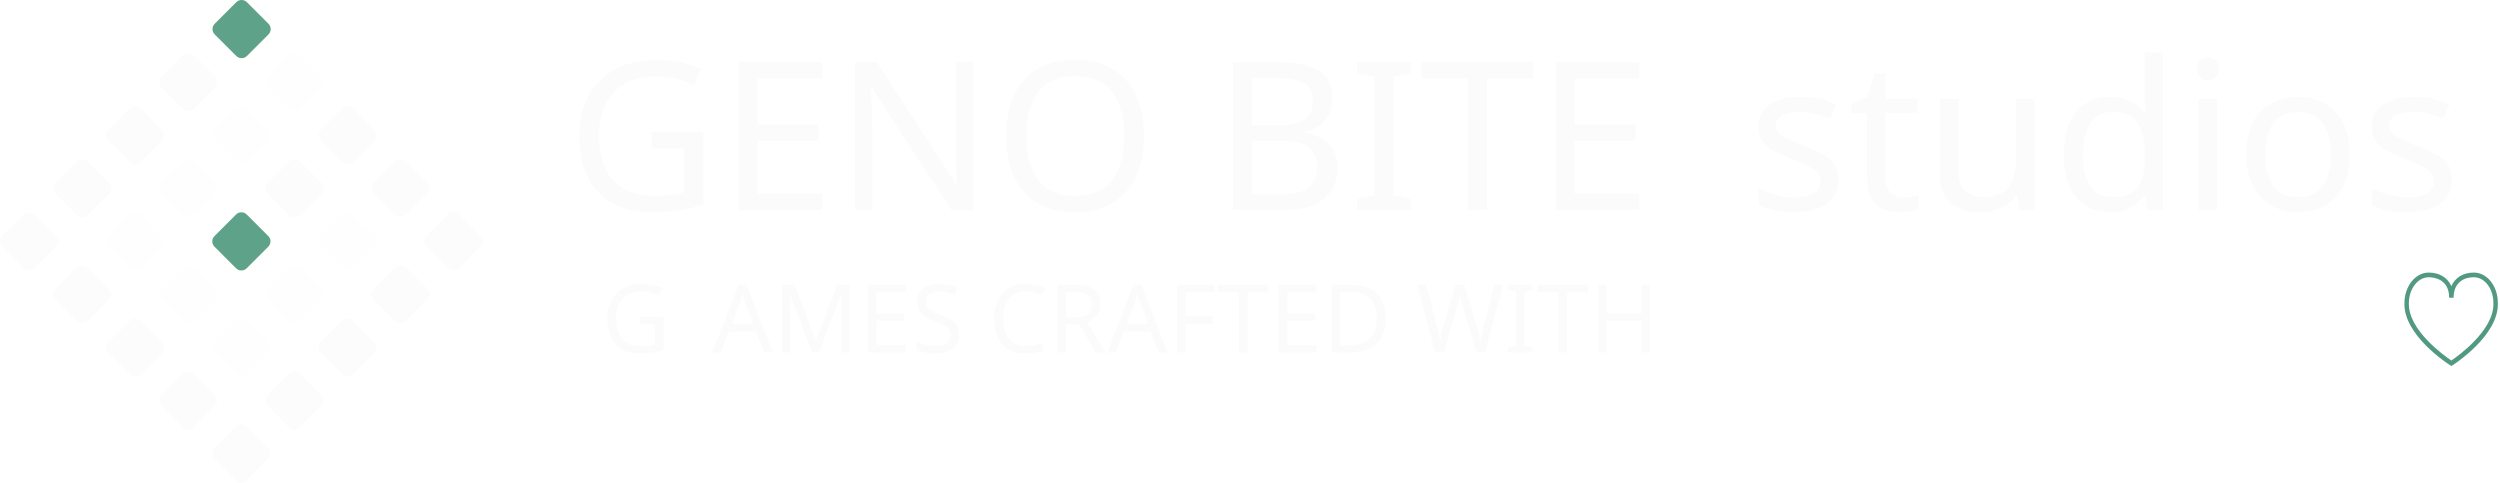
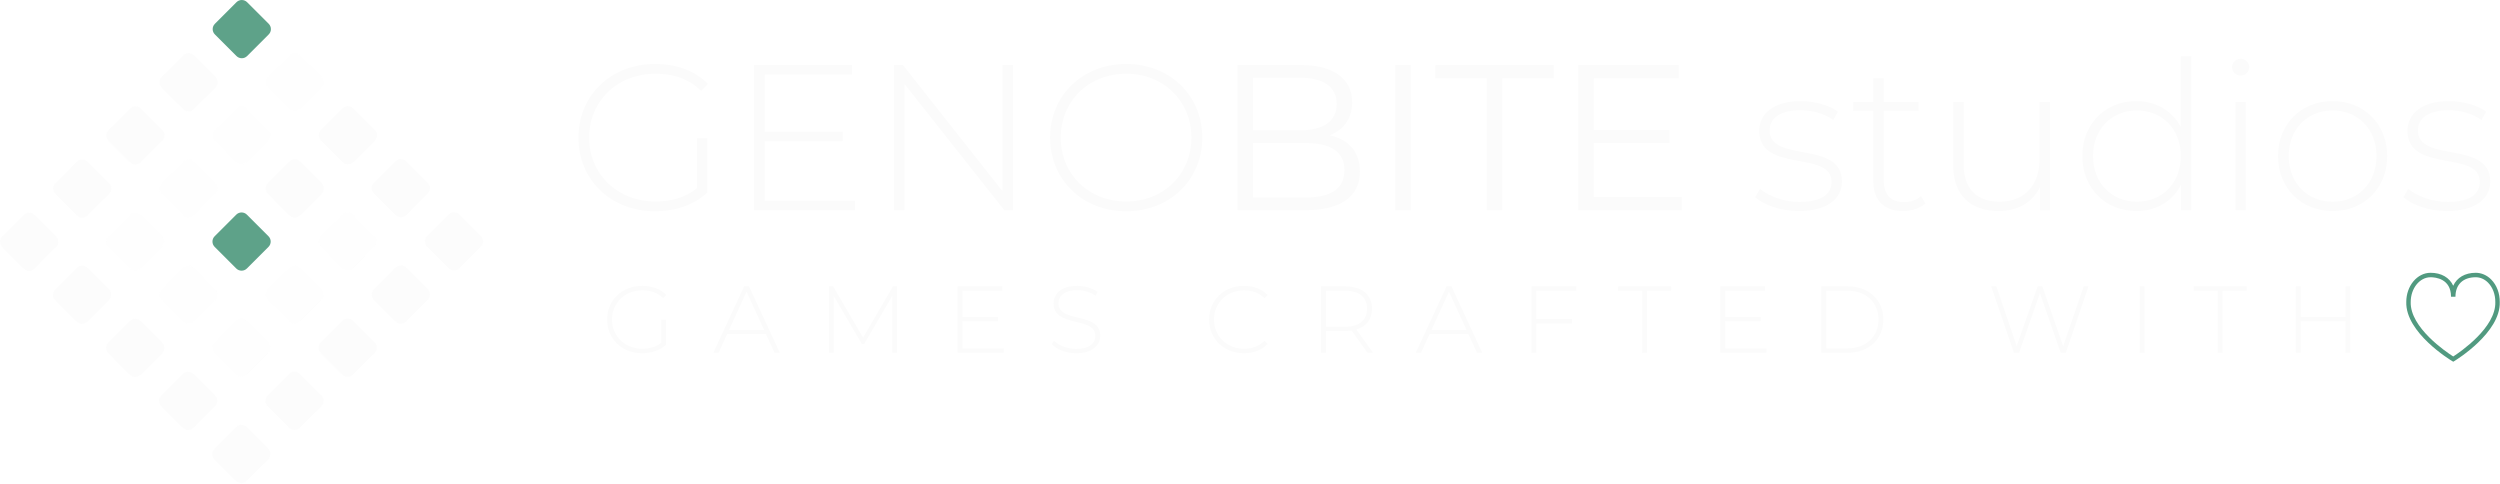
- <svg xmlns="http://www.w3.org/2000/svg" width="100%" height="100%" viewBox="0 0 844 163" version="1.1" xml:space="preserve" style="fill-rule:evenodd;clip-rule:evenodd;stroke-linejoin:round;stroke-miterlimit:1.414;">
-   <g id="lOGO">
-     <g id="Text">
-       <g id="Genobite-studios" transform="matrix(1.42865,0,0,1.41765,191.263,70.9141)">
-         <text x="0px" y="0px" style="font-family:'Montserrat-Light', 'Montserrat';font-weight:300;font-size:49.362px;fill:#fbfbfb;">GENO</text>
-         <text x="152.725px" y="0px" style="font-family:'Montserrat-Regular', 'Montserrat';font-size:49.362px;fill:#fbfbfb;">BITE</text>
-         <text x="279.14px" y="0px" style="font-family:'Montserrat-Light', 'Montserrat';font-weight:300;font-size:49.362px;fill:#fbfbfb;">studios</text>
-       </g>
-       <text id="games-crafted-with-love" x="203.043px" y="118.994px" style="font-family:'Montserrat-Light', 'Montserrat';font-weight:300;font-size:32px;fill:#fbfbfb;">G<tspan x="240.484px 275.731px 319.073px 353.159px 385.311px 406.111px 441.713px 477.444px 512.692px 545.714px 576.382px 610.469px 649.618px 670.418px 717.856px 739.881px 770.549px " y="118.994px 118.994px 118.994px 118.994px 118.994px 118.994px 118.994px 118.994px 118.994px 118.994px 118.994px 118.994px 118.994px 118.994px 118.994px 118.994px 118.994px ">AMES CRAFTED WITH</tspan>
-       </text>
-       <path d="M819.93,93.602c-3.69,0 -6.694,3.942 -6.694,8.787c-0.257,9.054 11.987,17.736 14.344,19.322c2.338,-1.591 14.45,-10.275 14.193,-19.298c0.025,-2.708 -0.863,-5.206 -2.44,-6.885c-1.184,-1.26 -2.621,-1.926 -4.156,-1.926c-4.286,0 -6.845,2.581 -6.845,6.905l-1.5,0c0,-6.407 -5.282,-6.905 -6.902,-6.905m7.654,29.966l-0.388,-0.245c-0.644,-0.408 -15.768,-10.099 -15.46,-20.957c0,-5.694 3.676,-10.345 8.194,-10.345c3.666,0 6.4,1.718 7.649,4.595c1.242,-2.877 3.957,-4.595 7.598,-4.595c1.917,0 3.771,0.85 5.222,2.395c1.856,1.976 2.904,4.885 2.874,7.982c0.308,10.823 -14.665,20.515 -15.302,20.923l-0.387,0.247Z" style="fill:#519a80;fill-rule:nonzero;" />
-     </g>
-   </g>
-   <g id="Genobite-logo">
-     <path d="M90.496,151.365c0.992,0.992 0.992,2.596 0,3.588l-7.285,7.289c-0.993,0.988 -2.596,0.988 -3.587,-0.003l-7.288,-7.286c-0.991,-0.992 -0.991,-2.596 0,-3.588l7.288,-7.286c0.991,-0.988 2.594,-0.988 3.587,0l7.285,7.286Z" style="fill:#fbfbfb;fill-opacity:0.925;fill-rule:nonzero;" />
-     <path d="M108.434,133.429c0.987,0.99 0.987,2.598 0,3.587l-7.288,7.289c-0.989,0.991 -2.597,0.991 -3.589,0l-7.283,-7.289c-0.992,-0.989 -0.992,-2.597 0,-3.587l7.283,-7.286c0.992,-0.99 2.6,-0.99 3.589,0l7.288,7.286Z" style="fill:#fbfbfb;fill-opacity:0.925;fill-rule:nonzero;" />
-     <path d="M126.367,115.495c0.991,0.99 0.991,2.595 0,3.586l-7.283,7.286c-0.992,0.992 -2.598,0.992 -3.59,0l-7.283,-7.286c-0.992,-0.991 -0.992,-2.596 0,-3.586l7.283,-7.287c0.992,-0.991 2.598,-0.991 3.59,0l7.283,7.287Z" style="fill:#fbfbfb;fill-opacity:0.925;fill-rule:nonzero;" />
-     <path d="M144.304,97.558c0.992,0.991 0.992,2.597 0,3.589l-7.287,7.286c-0.99,0.989 -2.594,0.989 -3.585,0l-7.29,-7.286c-0.989,-0.992 -0.989,-2.598 0,-3.589l7.29,-7.287c0.989,-0.988 2.595,-0.988 3.585,0l7.287,7.287Z" style="fill:#fbfbfb;fill-opacity:0.925;fill-rule:nonzero;" />
-     <path d="M162.241,79.623c0.992,0.991 0.992,2.596 0,3.587l-7.289,7.286c-0.989,0.991 -2.596,0.991 -3.585,0l-7.288,-7.286c-0.987,-0.991 -0.987,-2.596 0,-3.587l7.288,-7.289c0.989,-0.989 2.596,-0.989 3.585,0l7.289,7.289Z" style="fill:#fbfbfb;fill-opacity:0.925;fill-rule:nonzero;" />
-     <path d="M18.902,79.774c0.991,0.988 0.991,2.594 0,3.586l-7.284,7.284c-0.991,0.991 -2.599,0.991 -3.589,0l-7.285,-7.284c-0.992,-0.992 -0.992,-2.598 0,-3.586l7.285,-7.288c0.99,-0.99 2.598,-0.99 3.589,0l7.284,7.288Z" style="fill:#fbfbfb;fill-opacity:0.925;fill-rule:nonzero;" />
-     <path d="M36.839,61.836c0.99,0.989 0.99,2.596 0,3.587l-7.285,7.287c-0.994,0.991 -2.598,0.991 -3.59,0l-7.283,-7.287c-0.993,-0.991 -0.993,-2.598 -0.002,-3.587l7.285,-7.286c0.992,-0.991 2.596,-0.991 3.59,0l7.285,7.286Z" style="fill:#fbfbfb;fill-opacity:0.925;fill-rule:nonzero;" />
-     <path d="M54.774,43.899c0.992,0.992 0.992,2.599 0,3.589l-7.285,7.287c-0.994,0.987 -2.598,0.987 -3.587,0l-7.288,-7.288c-0.993,-0.989 -0.993,-2.596 0,-3.588l7.288,-7.283c0.989,-0.992 2.593,-0.992 3.587,0l7.285,7.283Z" style="fill:#fbfbfb;fill-opacity:0.925;fill-rule:nonzero;" />
-     <path d="M72.713,25.965c0.988,0.988 0.988,2.596 0,3.586l-7.289,7.287c-0.991,0.989 -2.6,0.989 -3.585,0l-7.289,-7.287c-0.992,-0.99 -0.992,-2.598 0,-3.586l7.289,-7.286c0.985,-0.992 2.594,-0.992 3.585,0l7.289,7.286Z" style="fill:#fbfbfb;fill-opacity:0.925;fill-rule:nonzero;" />
-     <path d="M90.647,8.027c0.987,0.992 0.987,2.599 -0.002,3.588l-7.285,7.286c-0.99,0.991 -2.598,0.991 -3.59,0l-7.283,-7.286c-0.992,-0.989 -0.992,-2.596 0,-3.588l7.283,-7.286c0.992,-0.988 2.6,-0.988 3.59,0l7.287,7.286Z" style="fill:#519a80;fill-opacity:0.925;fill-rule:nonzero;" />
-     <path d="M72.561,133.429c0.992,0.99 0.992,2.598 0,3.587l-7.289,7.289c-0.988,0.991 -2.592,0.991 -3.584,0l-7.289,-7.289c-0.991,-0.989 -0.991,-2.597 0,-3.587l7.289,-7.286c0.992,-0.99 2.596,-0.99 3.584,0l7.289,7.286Z" style="fill:#fbfbfb;fill-opacity:0.925;fill-rule:nonzero;" />
-     <g>
-       <g opacity="0.7">
-         <g>
-           <g opacity="0.4">
-             <path d="M54.7,79.695c0.991,0.992 0.988,2.598 0,3.587l-7.289,7.289c-0.988,0.989 -2.594,0.989 -3.584,0l-7.289,-7.289c-0.989,-0.989 -0.989,-2.595 0,-3.587l7.289,-7.286c0.99,-0.988 2.596,-0.988 3.584,0l7.289,7.286Z" style="fill:#fbfbfb;fill-opacity:0.925;fill-rule:nonzero;" />
-           </g>
-         </g>
-         <g>
-           <g opacity="0.4">
-             <clipPath id="_clip1">
-               <rect x="53.732" y="53.73" width="19.645" height="19.649" />
-             </clipPath>
-             <g clip-path="url(#_clip1)">
-               <path d="M72.637,61.761c0.986,0.991 0.986,2.596 0,3.587l-7.289,7.287c-0.991,0.99 -2.596,0.99 -3.587,0l-7.285,-7.287c-0.992,-0.991 -0.992,-2.596 0,-3.587l7.285,-7.286c0.991,-0.992 2.596,-0.992 3.587,0l7.289,7.286Z" style="fill:#fbfbfb;fill-opacity:0.925;fill-rule:nonzero;" />
+ <svg xmlns="http://www.w3.org/2000/svg" width="100%" height="100%" viewBox="0 0 3514 680" version="1.1" xml:space="preserve" style="fill-rule:evenodd;clip-rule:evenodd;stroke-linejoin:round;stroke-miterlimit:1.414;">
+   <g transform="matrix(4.16667,0,0,4.16667,-1797.6,-1844.16)">
+     <g transform="matrix(1,0,0,1,-184,-499)">
+       <g transform="matrix(1.26187,0,0,1.26187,261.566,578.911)">
+         <g id="lOGO">
+           <g id="Text">
+             <g id="Genobite-studios" transform="matrix(1.13218,0,0,1.12346,431.997,343.62)">
+               <path d="M30.703,-5.232C27.889,-2.962 24.533,-2.073 20.88,-2.073C11.896,-2.073 5.232,-8.638 5.232,-17.277C5.232,-25.964 11.896,-32.48 20.88,-32.48C25.076,-32.48 28.679,-31.345 31.69,-28.383L33.27,-30.061C30.209,-33.22 25.816,-34.8 20.831,-34.8C10.366,-34.8 2.715,-27.346 2.715,-17.277C2.715,-7.207 10.366,0.247 20.781,0.247C25.52,0.247 30.012,-1.234 33.122,-4.196L33.122,-17.129L30.703,-17.129L30.703,-5.232Z" style="fill:rgb(251,251,251);fill-rule:nonzero;" />
+               <path d="M46.696,-2.271L46.696,-16.437L65.108,-16.437L65.108,-18.659L46.696,-18.659L46.696,-32.283L67.28,-32.283L67.28,-34.553L44.179,-34.553L44.179,0L68.02,0L68.02,-2.271L46.696,-2.271Z" style="fill:rgb(251,251,251);fill-rule:nonzero;" />
+               <path d="M102.82,-34.553L102.82,-4.541L79.324,-34.553L77.202,-34.553L77.202,0L79.719,0L79.719,-30.012L103.265,0L105.338,0L105.338,-34.553L102.82,-34.553Z" style="fill:rgb(251,251,251);fill-rule:nonzero;" />
+               <path d="M132.043,0.247C142.31,0.247 150.01,-7.207 150.01,-17.277C150.01,-27.346 142.31,-34.8 132.043,-34.8C121.726,-34.8 114.075,-27.297 114.075,-17.277C114.075,-7.256 121.726,0.247 132.043,0.247ZM132.043,-2.073C123.207,-2.073 116.592,-8.54 116.592,-17.277C116.592,-26.014 123.207,-32.48 132.043,-32.48C140.829,-32.48 147.443,-26.014 147.443,-17.277C147.443,-8.54 140.829,-2.073 132.043,-2.073Z" style="fill:rgb(251,251,251);fill-rule:nonzero;" />
+               <path d="M180.121,-17.82C183.28,-19.103 185.403,-21.719 185.403,-25.668C185.403,-31.295 180.96,-34.553 173.26,-34.553L158.352,-34.553L158.352,0L174.247,0C182.885,0 187.229,-3.357 187.229,-9.231C187.229,-13.92 184.563,-16.832 180.121,-17.82ZM173.013,-31.542C178.541,-31.542 181.75,-29.42 181.75,-25.273C181.75,-21.127 178.541,-19.004 173.013,-19.004L162.005,-19.004L162.005,-31.542L173.013,-31.542ZM174.197,-3.011L162.005,-3.011L162.005,-15.993L174.197,-15.993C180.269,-15.993 183.576,-14.019 183.576,-9.527C183.576,-4.986 180.269,-3.011 174.197,-3.011Z" style="fill:rgb(251,251,251);fill-rule:nonzero;" />
+               <rect x="195.571" y="-34.553" width="3.653" height="34.553" style="fill:rgb(251,251,251);fill-rule:nonzero;" />
+               <path d="M217.191,0L220.844,0L220.844,-31.394L232.987,-31.394L232.987,-34.553L205.049,-34.553L205.049,-31.394L217.191,-31.394L217.191,0Z" style="fill:rgb(251,251,251);fill-rule:nonzero;" />
+               <path d="M242.465,-3.159L242.465,-15.993L260.334,-15.993L260.334,-19.103L242.465,-19.103L242.465,-31.394L262.506,-31.394L262.506,-34.553L238.812,-34.553L238.812,0L263.246,0L263.246,-3.159L242.465,-3.159Z" style="fill:rgb(251,251,251);fill-rule:nonzero;" />
+               <path d="M290.888,0.197C297.454,0.197 301.057,-2.666 301.057,-6.861C301.057,-16.684 283.978,-11.205 283.978,-18.955C283.978,-21.719 286.199,-23.792 291.234,-23.792C293.998,-23.792 296.812,-23.052 298.984,-21.472L300.119,-23.447C298.095,-24.977 294.541,-25.964 291.283,-25.964C284.768,-25.964 281.51,-22.805 281.51,-18.906C281.51,-8.786 298.589,-14.315 298.589,-6.812C298.589,-3.9 296.417,-1.974 290.987,-1.974C287.186,-1.974 283.682,-3.406 281.707,-5.084L280.572,-3.11C282.596,-1.234 286.643,0.197 290.888,0.197Z" style="fill:rgb(251,251,251);fill-rule:nonzero;" />
+               <path d="M319.716,-3.357C318.679,-2.419 317.248,-1.925 315.717,-1.925C312.558,-1.925 310.929,-3.751 310.929,-7.059L310.929,-23.644L319.123,-23.644L319.123,-25.767L310.929,-25.767L310.929,-31.394L308.461,-31.394L308.461,-25.767L303.723,-25.767L303.723,-23.644L308.461,-23.644L308.461,-6.812C308.461,-2.468 310.929,0.197 315.471,0.197C317.396,0.197 319.469,-0.395 320.752,-1.629L319.716,-3.357Z" style="fill:rgb(251,251,251);fill-rule:nonzero;" />
+               <path d="M347.704,-25.767L347.704,-12.044C347.704,-5.923 344.1,-2.024 338.276,-2.024C332.895,-2.024 329.786,-5.084 329.786,-10.909L329.786,-25.767L327.317,-25.767L327.317,-10.711C327.317,-3.505 331.513,0.197 338.078,0.197C342.62,0.197 346.124,-1.925 347.803,-5.529L347.803,0L350.172,0L350.172,-25.767L347.704,-25.767Z" style="fill:rgb(251,251,251);fill-rule:nonzero;" />
+               <path d="M381.072,-36.626L381.072,-19.794C378.999,-23.694 375.149,-25.964 370.558,-25.964C363.302,-25.964 357.823,-20.633 357.823,-12.883C357.823,-5.183 363.302,0.197 370.558,0.197C375.198,0.197 379.098,-2.073 381.122,-6.071L381.122,0L383.54,0L383.54,-36.626L381.072,-36.626ZM370.706,-2.024C364.783,-2.024 360.34,-6.417 360.34,-12.883C360.34,-19.35 364.783,-23.743 370.706,-23.743C376.63,-23.743 381.072,-19.35 381.072,-12.883C381.072,-6.417 376.63,-2.024 370.706,-2.024Z" style="fill:rgb(251,251,251);fill-rule:nonzero;" />
+               <path d="M395.19,-32.036C396.325,-32.036 397.214,-32.924 397.214,-34.06C397.214,-35.146 396.325,-36.034 395.19,-36.034C394.054,-36.034 393.166,-35.096 393.166,-34.01C393.166,-32.924 394.054,-32.036 395.19,-32.036ZM393.956,0L396.424,0L396.424,-25.767L393.956,-25.767L393.956,0Z" style="fill:rgb(251,251,251);fill-rule:nonzero;" />
+               <path d="M416.909,0.197C424.313,0.197 429.792,-5.232 429.792,-12.883C429.792,-20.534 424.313,-25.964 416.909,-25.964C409.505,-25.964 404.026,-20.534 404.026,-12.883C404.026,-5.232 409.505,0.197 416.909,0.197ZM416.909,-2.024C410.986,-2.024 406.543,-6.417 406.543,-12.883C406.543,-19.35 410.986,-23.743 416.909,-23.743C422.832,-23.743 427.275,-19.35 427.275,-12.883C427.275,-6.417 422.832,-2.024 416.909,-2.024Z" style="fill:rgb(251,251,251);fill-rule:nonzero;" />
+               <path d="M443.959,0.197C450.524,0.197 454.128,-2.666 454.128,-6.861C454.128,-16.684 437.048,-11.205 437.048,-18.955C437.048,-21.719 439.27,-23.792 444.305,-23.792C447.069,-23.792 449.883,-23.052 452.054,-21.472L453.19,-23.447C451.166,-24.977 447.612,-25.964 444.354,-25.964C437.838,-25.964 434.58,-22.805 434.58,-18.906C434.58,-8.786 451.66,-14.315 451.66,-6.812C451.66,-3.9 449.488,-1.974 444.058,-1.974C440.257,-1.974 436.752,-3.406 434.778,-5.084L433.643,-3.11C435.666,-1.234 439.714,0.197 443.959,0.197Z" style="fill:rgb(251,251,251);fill-rule:nonzero;" />
            </g>
-           </g>
-         </g>
-         <g>
-           <g opacity="0.4">
-             <clipPath id="_clip2">
-               <rect x="71.669" y="35.797" width="19.644" height="19.645" />
-             </clipPath>
-             <g clip-path="url(#_clip2)">
-               <path d="M90.573,43.824c0.987,0.992 0.987,2.599 0,3.588l-7.288,7.286c-0.991,0.991 -2.597,0.991 -3.589,0l-7.283,-7.286c-0.992,-0.989 -0.992,-2.596 0,-3.588l7.283,-7.287c0.992,-0.988 2.598,-0.988 3.589,0l7.288,7.287Z" style="fill:#fbfbfb;fill-opacity:0.925;fill-rule:nonzero;" />
+             <g id="games-crafted-with-love" transform="matrix(0.527294,0,0,0.523234,441.332,381.722)">
+               <path d="M30.146,-5.137C27.383,-2.908 24.088,-2.036 20.501,-2.036C11.68,-2.036 5.137,-8.482 5.137,-16.963C5.137,-25.493 11.68,-31.891 20.501,-31.891C24.621,-31.891 28.159,-30.776 31.115,-27.868L32.666,-29.516C29.661,-32.618 25.348,-34.169 20.453,-34.169C10.178,-34.169 2.666,-26.85 2.666,-16.963C2.666,-7.076 10.178,0.242 20.404,0.242C25.057,0.242 29.468,-1.212 32.521,-4.12L32.521,-16.818L30.146,-16.818L30.146,-5.137Z" style="fill:rgb(251,251,251);fill-rule:nonzero;" />
+               <path d="M87.53,0L90.196,0L74.59,-33.926L72.118,-33.926L56.512,0L59.177,0L63.491,-9.548L83.168,-9.548L87.53,0ZM64.46,-11.632L73.33,-31.212L82.247,-11.632L64.46,-11.632Z" style="fill:rgb(251,251,251);fill-rule:nonzero;" />
+               <path d="M149.664,0L149.616,-33.926L147.58,-33.926L132.41,-7.706L117.24,-33.926L115.156,-33.926L115.156,0L117.579,0L117.579,-28.934L131.78,-4.507L132.992,-4.507L147.192,-29.031L147.241,0L149.664,0Z" style="fill:rgb(251,251,251);fill-rule:nonzero;" />
+               <path d="M182.767,-2.229L182.767,-16.139L200.845,-16.139L200.845,-18.32L182.767,-18.32L182.767,-31.697L202.977,-31.697L202.977,-33.926L180.295,-33.926L180.295,0L203.704,0L203.704,-2.229L182.767,-2.229Z" style="fill:rgb(251,251,251);fill-rule:nonzero;" />
+               <path d="M240.442,0.242C248.826,0.242 252.655,-3.926 252.655,-8.724C252.655,-21.034 231.475,-15.025 231.475,-25.203C231.475,-28.934 234.432,-31.988 241.023,-31.988C244.077,-31.988 247.518,-31.067 250.329,-29.128L251.25,-31.115C248.632,-33.006 244.755,-34.169 241.023,-34.169C232.687,-34.169 229.003,-29.952 229.003,-25.154C229.003,-12.65 250.183,-18.756 250.183,-8.579C250.183,-4.895 247.178,-1.939 240.393,-1.939C235.837,-1.939 231.524,-3.78 229.197,-6.204L228.083,-4.362C230.554,-1.648 235.401,0.242 240.442,0.242Z" style="fill:rgb(251,251,251);fill-rule:nonzero;" />
+               <path d="M325.452,0.242C330.25,0.242 334.563,-1.357 337.52,-4.507L335.969,-6.107C333.061,-3.247 329.523,-2.036 325.548,-2.036C316.873,-2.036 310.33,-8.433 310.33,-16.963C310.33,-25.493 316.873,-31.891 325.548,-31.891C329.523,-31.891 333.061,-30.728 335.969,-27.868L337.52,-29.468C334.563,-32.618 330.25,-34.169 325.452,-34.169C315.371,-34.169 307.858,-26.85 307.858,-16.963C307.858,-7.076 315.371,0.242 325.452,0.242Z" style="fill:rgb(251,251,251);fill-rule:nonzero;" />
+               <path d="M390.978,0L382.496,-11.874C387.537,-13.377 390.445,-17.109 390.445,-22.488C390.445,-29.661 385.307,-33.926 376.777,-33.926L364.612,-33.926L364.612,0L367.084,0L367.084,-11.099L376.777,-11.099C377.941,-11.099 379.007,-11.196 380.073,-11.341L388.167,0L390.978,0ZM367.084,-13.28L367.084,-31.697L376.777,-31.697C384.047,-31.697 387.925,-28.353 387.925,-22.488C387.925,-16.672 384.047,-13.28 376.777,-13.28L367.084,-13.28Z" style="fill:rgb(251,251,251);fill-rule:nonzero;" />
+               <path d="M443.661,0L446.327,0L430.72,-33.926L428.249,-33.926L412.642,0L415.308,0L419.622,-9.548L439.299,-9.548L443.661,0ZM420.591,-11.632L429.46,-31.212L438.378,-11.632L420.591,-11.632Z" style="fill:rgb(251,251,251);fill-rule:nonzero;" />
+               <path d="M493.969,-31.697L493.969,-33.926L471.287,-33.926L471.287,0L473.759,0L473.759,-14.976L491.836,-14.976L491.836,-17.206L473.759,-17.206L473.759,-31.697L493.969,-31.697Z" style="fill:rgb(251,251,251);fill-rule:nonzero;" />
+               <path d="M527.411,0L529.883,0L529.883,-31.697L542.096,-31.697L542.096,-33.926L515.197,-33.926L515.197,-31.697L527.411,-31.697L527.411,0Z" style="fill:rgb(251,251,251);fill-rule:nonzero;" />
+               <path d="M569.48,-2.229L569.48,-16.139L587.558,-16.139L587.558,-18.32L569.48,-18.32L569.48,-31.697L589.69,-31.697L589.69,-33.926L567.008,-33.926L567.008,0L590.417,0L590.417,-2.229L569.48,-2.229Z" style="fill:rgb(251,251,251);fill-rule:nonzero;" />
+               <path d="M618.237,0L631.662,0C642.421,0 649.691,-7.076 649.691,-16.963C649.691,-26.85 642.421,-33.926 631.662,-33.926L618.237,-33.926L618.237,0ZM620.709,-2.229L620.709,-31.697L631.468,-31.697C641.064,-31.697 647.22,-25.59 647.22,-16.963C647.22,-8.336 641.064,-2.229 631.468,-2.229L620.709,-2.229Z" style="fill:rgb(251,251,251);fill-rule:nonzero;" />
+               <path d="M751.277,-33.926L740.857,-3.344L730.291,-33.926L727.916,-33.926L717.302,-3.393L706.979,-33.926L704.361,-33.926L715.896,0L718.514,0L729.079,-30.437L739.596,0L742.214,0L753.7,-33.926L751.277,-33.926Z" style="fill:rgb(251,251,251);fill-rule:nonzero;" />
+               <rect x="779.63" y="-33.926" width="2.472" height="33.926" style="fill:rgb(251,251,251);fill-rule:nonzero;" />
+               <path d="M819.227,0L821.698,0L821.698,-31.697L833.912,-31.697L833.912,-33.926L807.013,-33.926L807.013,-31.697L819.227,-31.697L819.227,0Z" style="fill:rgb(251,251,251);fill-rule:nonzero;" />
+               <path d="M883.978,-33.926L883.978,-18.32L861.295,-18.32L861.295,-33.926L858.824,-33.926L858.824,0L861.295,0L861.295,-16.139L883.978,-16.139L883.978,0L886.449,0L886.449,-33.926L883.978,-33.926Z" style="fill:rgb(251,251,251);fill-rule:nonzero;" />
            </g>
-           </g>
-         </g>
-         <g>
-           <g opacity="0.4">
-             <clipPath id="_clip3">
-               <rect x="89.606" y="17.858" width="19.644" height="19.649" />
-             </clipPath>
-             <g clip-path="url(#_clip3)">
-               <path d="M108.506,25.89c0.992,0.991 0.992,2.596 0,3.587l-7.287,7.286c-0.988,0.989 -2.596,0.989 -3.586,0l-7.285,-7.286c-0.99,-0.991 -0.99,-2.596 0,-3.587l7.285,-7.289c0.99,-0.989 2.598,-0.989 3.586,0l7.287,7.289Z" style="fill:#fbfbfb;fill-opacity:0.925;fill-rule:nonzero;" />
-             </g>
-           </g>
-         </g>
-         <g>
-           <g opacity="0.4">
-             <clipPath id="_clip4">
-               <rect x="71.593" y="107.465" width="19.647" height="19.644" />
-             </clipPath>
-             <g clip-path="url(#_clip4)">
-               <path d="M90.496,115.495c0.992,0.988 0.992,2.595 0,3.586l-7.285,7.286c-0.993,0.989 -2.596,0.989 -3.587,0l-7.288,-7.286c-0.991,-0.991 -0.991,-2.598 0,-3.586l7.288,-7.287c0.991,-0.991 2.594,-0.991 3.587,0l7.285,7.287Z" style="fill:#fbfbfb;fill-opacity:0.925;fill-rule:nonzero;" />
-             </g>
-           </g>
-         </g>
-         <g>
-           <g opacity="0.4">
-             <clipPath id="_clip5">
-               <rect x="89.53" y="89.531" width="19.644" height="19.644" />
-             </clipPath>
-             <g clip-path="url(#_clip5)">
-               <path d="M108.434,97.558c0.987,0.991 0.987,2.597 0,3.589l-7.288,7.286c-0.989,0.989 -2.597,0.989 -3.589,0l-7.283,-7.286c-0.992,-0.992 -0.992,-2.598 0,-3.589l7.283,-7.287c0.992,-0.988 2.6,-0.988 3.589,0l7.288,7.287Z" style="fill:#fbfbfb;fill-opacity:0.925;fill-rule:nonzero;" />
-             </g>
-           </g>
-         </g>
-         <g>
-           <g opacity="0.4">
-             <clipPath id="_clip6">
-               <rect x="107.467" y="71.594" width="19.643" height="19.645" />
-             </clipPath>
-             <g clip-path="url(#_clip6)">
-               <path d="M126.367,79.623c0.991,0.991 0.991,2.596 0,3.587l-7.283,7.286c-0.992,0.991 -2.598,0.991 -3.59,0l-7.283,-7.286c-0.992,-0.991 -0.992,-2.596 0,-3.587l7.283,-7.289c0.992,-0.989 2.598,-0.989 3.59,0l7.283,7.289Z" style="fill:#fbfbfb;fill-opacity:0.925;fill-rule:nonzero;" />
-             </g>
-           </g>
-         </g>
-         <g>
-           <g opacity="0.4">
-             <clipPath id="_clip7">
-               <rect x="53.732" y="89.603" width="19.645" height="19.646" />
-             </clipPath>
-             <g clip-path="url(#_clip7)">
-               <path d="M72.637,97.635c0.986,0.986 0.986,2.593 0,3.584l-7.289,7.286c-0.991,0.992 -2.596,0.992 -3.587,0l-7.285,-7.283c-0.992,-0.994 -0.992,-2.601 0,-3.587l7.285,-7.289c0.991,-0.991 2.596,-0.991 3.587,0l7.289,7.289Z" style="fill:#fbfbfb;fill-opacity:0.925;fill-rule:nonzero;" />
+             <g transform="matrix(0.294495,0,0,0.29519,374.701,29.603)">
+               <path d="M1886.28,1124.48C1876.35,1124.48 1868.26,1134.54 1868.26,1146.91C1867.57,1170.03 1900.52,1192.19 1906.86,1196.24C1913.15,1192.18 1945.75,1170.01 1945.06,1146.98C1945.12,1140.06 1942.73,1133.68 1938.49,1129.4C1935.3,1126.18 1931.44,1124.48 1927.3,1124.48C1915.77,1124.48 1908.88,1131.07 1908.88,1142.11L1904.85,1142.11C1904.85,1125.75 1890.63,1124.48 1886.28,1124.48M1906.87,1200.98L1905.83,1200.36C1904.1,1199.32 1863.4,1174.58 1864.23,1146.86C1864.23,1132.32 1874.12,1120.44 1886.28,1120.44C1896.14,1120.44 1903.5,1124.83 1906.86,1132.18C1910.2,1124.83 1917.51,1120.44 1927.3,1120.44C1932.46,1120.44 1937.45,1122.62 1941.36,1126.56C1946.35,1131.6 1949.17,1139.03 1949.09,1146.94C1949.92,1174.57 1909.63,1199.31 1907.91,1200.35L1906.87,1200.98Z" style="fill:rgb(81,154,128);fill-rule:nonzero;" />
            </g>
          </g>
        </g>
      </g>
    </g>
-     <path d="M36.763,97.635c0.991,0.986 0.991,2.593 0,3.584l-7.286,7.286c-0.989,0.992 -2.595,0.992 -3.587,0l-7.289,-7.286c-0.986,-0.991 -0.986,-2.598 0.002,-3.584l7.287,-7.289c0.992,-0.991 2.598,-0.991 3.589,0l7.284,7.289Z" style="fill:#fbfbfb;fill-opacity:0.925;fill-rule:nonzero;" />
-     <path d="M54.7,115.57c0.988,0.989 0.988,2.595 0,3.586l-7.287,7.286c-0.99,0.989 -2.598,0.989 -3.586,0l-7.287,-7.286c-0.991,-0.991 -0.991,-2.597 0,-3.586l7.287,-7.287c0.988,-0.991 2.596,-0.991 3.586,0l7.287,7.287Z" style="fill:#fbfbfb;fill-opacity:0.925;fill-rule:nonzero;" />
-     <path d="M90.573,79.695c0.987,0.992 0.987,2.598 0,3.587l-7.288,7.289c-0.991,0.989 -2.597,0.989 -3.589,0l-7.283,-7.289c-0.992,-0.989 -0.992,-2.595 0,-3.587l7.283,-7.284c0.992,-0.99 2.598,-0.99 3.589,0l7.288,7.284Z" style="fill:#519a80;fill-opacity:0.925;fill-rule:nonzero;" />
-     <path d="M108.506,61.761c0.992,0.991 0.992,2.596 0,3.587l-7.287,7.287c-0.99,0.99 -2.596,0.99 -3.586,0l-7.285,-7.287c-0.99,-0.991 -0.99,-2.596 0,-3.587l7.285,-7.286c0.99,-0.992 2.598,-0.992 3.586,0l7.287,7.286Z" style="fill:#fbfbfb;fill-opacity:0.925;fill-rule:nonzero;" />
-     <path d="M144.304,61.686c0.992,0.992 0.992,2.596 0,3.586l-7.285,7.288c-0.992,0.99 -2.596,0.99 -3.587,0l-7.29,-7.288c-0.989,-0.99 -0.989,-2.594 0,-3.586l7.29,-7.286c0.991,-0.989 2.595,-0.989 3.587,0l7.285,7.286Z" style="fill:#fbfbfb;fill-opacity:0.925;fill-rule:nonzero;" />
-     <path d="M126.443,43.824c0.992,0.992 0.992,2.599 0,3.588l-7.289,7.286c-0.985,0.991 -2.592,0.991 -3.585,0l-7.286,-7.286c-0.991,-0.989 -0.991,-2.596 0,-3.588l7.286,-7.287c0.993,-0.988 2.6,-0.988 3.587,0l7.287,7.287Z" style="fill:#fbfbfb;fill-opacity:0.925;fill-rule:nonzero;" />
+     <g transform="matrix(1,0,0,1,-184,-499)">
+       <g id="Genobite-logo" transform="matrix(1.37934,0,0,1.37934,225.865,549.285)">
+         <g transform="matrix(0.262487,0,0,0.262487,265.252,74.7689)">
+           <path d="M315.375,1216.79C318.113,1219.53 318.113,1223.96 315.375,1226.69L295.253,1246.83C292.509,1249.56 288.083,1249.56 285.344,1246.82L265.217,1226.69C262.479,1223.96 262.479,1219.53 265.217,1216.79L285.344,1196.66C288.083,1193.93 292.509,1193.93 295.253,1196.66L315.375,1216.79Z" style="fill:rgb(251,251,251);fill-opacity:0.925;fill-rule:nonzero;" />
+         </g>
+         <g transform="matrix(0.262487,0,0,0.262487,265.252,74.7689)">
+           <path d="M364.917,1167.25C367.645,1169.98 367.645,1174.42 364.917,1177.15L344.79,1197.29C342.057,1200.02 337.615,1200.02 334.876,1197.29L314.76,1177.15C312.021,1174.42 312.021,1169.98 314.76,1167.25L334.876,1147.12C337.615,1144.39 342.057,1144.39 344.79,1147.12L364.917,1167.25Z" style="fill:rgb(251,251,251);fill-opacity:0.925;fill-rule:nonzero;" />
+         </g>
+         <g transform="matrix(0.262487,0,0,0.262487,265.252,74.7689)">
+           <path d="M414.448,1117.71C417.187,1120.45 417.187,1124.88 414.448,1127.62L394.332,1147.74C391.594,1150.48 387.157,1150.48 384.418,1147.74L364.302,1127.62C361.563,1124.88 361.563,1120.45 364.302,1117.71L384.418,1097.59C387.157,1094.85 391.594,1094.85 394.332,1097.59L414.448,1117.71Z" style="fill:rgb(251,251,251);fill-opacity:0.925;fill-rule:nonzero;" />
+         </g>
+         <g transform="matrix(0.262487,0,0,0.262487,265.252,74.7689)">
+           <path d="M463.991,1068.17C466.73,1070.91 466.73,1075.35 463.991,1078.08L443.864,1098.21C441.13,1100.94 436.699,1100.94 433.961,1098.21L413.828,1078.08C411.095,1075.35 411.095,1070.91 413.828,1068.17L433.961,1048.05C436.694,1045.32 441.13,1045.32 443.864,1048.05L463.991,1068.17Z" style="fill:rgb(251,251,251);fill-opacity:0.925;fill-rule:nonzero;" />
+         </g>
+         <g transform="matrix(0.262487,0,0,0.262487,265.252,74.7689)">
+           <path d="M513.533,1018.64C516.271,1021.37 516.271,1025.81 513.533,1028.54L493.401,1048.67C490.667,1051.4 486.231,1051.4 483.497,1048.67L463.37,1028.54C460.642,1025.81 460.642,1021.37 463.37,1018.64L483.497,998.504C486.231,995.773 490.667,995.773 493.401,998.504L513.533,1018.64Z" style="fill:rgb(251,251,251);fill-opacity:0.925;fill-rule:nonzero;" />
+         </g>
+         <g transform="matrix(0.262487,0,0,0.262487,265.252,74.7689)">
+           <path d="M117.631,1019.05C120.37,1021.78 120.37,1026.22 117.631,1028.96L97.514,1049.08C94.776,1051.81 90.334,1051.81 87.601,1049.08L67.479,1028.96C64.74,1026.22 64.74,1021.78 67.479,1019.05L87.601,998.924C90.334,996.188 94.776,996.188 97.514,998.924L117.631,1019.05Z" style="fill:rgb(251,251,251);fill-opacity:0.925;fill-rule:nonzero;" />
+         </g>
+         <g transform="matrix(0.262487,0,0,0.262487,265.252,74.7689)">
+           <path d="M167.174,969.508C169.907,972.239 169.907,976.678 167.174,979.414L147.052,999.541C144.308,1002.28 139.877,1002.28 137.138,999.541L117.022,979.414C114.278,976.678 114.278,972.239 117.017,969.508L137.138,949.384C139.877,946.646 144.308,946.646 147.052,949.384L167.174,969.508Z" style="fill:rgb(251,251,251);fill-opacity:0.925;fill-rule:nonzero;" />
+         </g>
+         <g transform="matrix(0.262487,0,0,0.262487,265.252,74.7689)">
+           <path d="M216.71,919.966C219.449,922.705 219.449,927.144 216.71,929.88L196.588,950.004C193.844,952.73 189.414,952.73 186.68,950.004L166.553,929.875C163.809,927.144 163.809,922.705 166.553,919.966L186.68,899.85C189.414,897.111 193.844,897.111 196.588,899.85L216.71,919.966Z" style="fill:rgb(251,251,251);fill-opacity:0.925;fill-rule:nonzero;" />
+         </g>
+         <g transform="matrix(0.262487,0,0,0.262487,265.252,74.7689)">
+           <path d="M266.258,870.432C268.986,873.162 268.986,877.602 266.258,880.338L246.126,900.465C243.387,903.196 238.945,903.196 236.222,900.465L216.09,880.338C213.351,877.602 213.351,873.162 216.09,870.432L236.222,850.308C238.945,847.569 243.387,847.569 246.126,850.308L266.258,870.432Z" style="fill:rgb(251,251,251);fill-opacity:0.925;fill-rule:nonzero;" />
+         </g>
+         <g transform="matrix(0.262487,0,0,0.262487,265.252,74.7689)">
+           <path d="M315.79,820.89C318.518,823.629 318.518,828.068 315.785,830.798L295.663,850.923C292.929,853.661 288.488,853.661 285.749,850.923L265.633,830.798C262.894,828.068 262.894,823.629 265.633,820.89L285.749,800.765C288.488,798.036 292.929,798.036 295.663,800.765L315.79,820.89Z" style="fill:rgb(81,154,128);fill-opacity:0.925;fill-rule:nonzero;" />
+         </g>
+         <g transform="matrix(0.262487,0,0,0.262487,265.252,74.7689)">
+           <path d="M265.837,1167.25C268.576,1169.98 268.576,1174.42 265.837,1177.15L245.705,1197.29C242.977,1200.02 238.546,1200.02 235.807,1197.29L215.675,1177.15C212.936,1174.42 212.936,1169.98 215.675,1167.25L235.807,1147.12C238.546,1144.39 242.977,1144.39 245.705,1147.12L265.837,1167.25Z" style="fill:rgb(251,251,251);fill-opacity:0.925;fill-rule:nonzero;" />
+         </g>
+         <g transform="matrix(0.262487,0,0,0.262487,265.252,74.7689)">
+           <g opacity="0.7">
+             <g>
+               <g opacity="0.4">
+                 <path d="M216.506,1018.84C219.244,1021.57 219.234,1026.01 216.506,1028.74L196.373,1048.87C193.646,1051.6 189.209,1051.6 186.475,1048.87L166.343,1028.74C163.61,1026.01 163.61,1021.57 166.343,1018.84L186.475,998.71C189.209,995.98 193.646,995.98 196.373,998.71L216.506,1018.84Z" style="fill:rgb(251,251,251);fill-opacity:0.925;fill-rule:nonzero;" />
+               </g>
+             </g>
+             <g>
+               <g opacity="0.4">
+                 <clipPath id="_clip1">
+                   <rect x="213.832" y="947.12" width="54.258" height="54.27" />
+                 </clipPath>
+                 <g clip-path="url(#_clip1)">
+                   <path d="M266.048,969.301C268.771,972.039 268.771,976.47 266.048,979.207L245.916,999.334C243.177,1002.07 238.746,1002.07 236.007,999.334L215.886,979.207C213.147,976.47 213.147,972.039 215.886,969.301L236.007,949.176C238.746,946.438 243.177,946.438 245.916,949.176L266.048,969.301Z" style="fill:rgb(251,251,251);fill-opacity:0.925;fill-rule:nonzero;" />
+                 </g>
+               </g>
+             </g>
+             <g>
+               <g opacity="0.4">
+                 <clipPath id="_clip2">
+                   <rect x="263.374" y="897.59" width="54.257" height="54.26" />
+                 </clipPath>
+                 <g clip-path="url(#_clip2)">
+                   <path d="M315.585,919.759C318.313,922.498 318.313,926.937 315.585,929.668L295.458,949.792C292.719,952.53 288.283,952.53 285.544,949.792L265.428,929.668C262.689,926.937 262.689,922.498 265.428,919.759L285.544,899.634C288.283,896.904 292.719,896.904 295.458,899.634L315.585,919.759Z" style="fill:rgb(251,251,251);fill-opacity:0.925;fill-rule:nonzero;" />
+                 </g>
+               </g>
+             </g>
+             <g>
+               <g opacity="0.4">
+                 <clipPath id="_clip3">
+                   <rect x="312.915" y="848.04" width="54.256" height="54.27" />
+                 </clipPath>
+                 <g clip-path="url(#_clip3)">
+                   <path d="M365.117,870.225C367.856,872.964 367.856,877.395 365.117,880.133L344.99,900.258C342.262,902.989 337.82,902.989 335.086,900.258L314.965,880.133C312.232,877.395 312.232,872.964 314.965,870.225L335.086,850.093C337.82,847.362 342.262,847.362 344.99,850.093L365.117,870.225Z" style="fill:rgb(251,251,251);fill-opacity:0.925;fill-rule:nonzero;" />
+                 </g>
+               </g>
+             </g>
+             <g>
+               <g opacity="0.4">
+                 <clipPath id="_clip4">
+                   <rect x="263.164" y="1095.53" width="54.265" height="54.257" />
+                 </clipPath>
+                 <g clip-path="url(#_clip4)">
+                   <path d="M315.375,1117.71C318.113,1120.44 318.113,1124.88 315.375,1127.62L295.253,1147.74C292.509,1150.47 288.083,1150.47 285.344,1147.74L265.217,1127.62C262.479,1124.88 262.479,1120.44 265.217,1117.71L285.344,1097.59C288.083,1094.85 292.509,1094.85 295.253,1097.59L315.375,1117.71Z" style="fill:rgb(251,251,251);fill-opacity:0.925;fill-rule:nonzero;" />
+                 </g>
+               </g>
+             </g>
+             <g>
+               <g opacity="0.4">
+                 <clipPath id="_clip5">
+                   <rect x="312.706" y="1046" width="54.257" height="54.256" />
+                 </clipPath>
+                 <g clip-path="url(#_clip5)">
+                   <path d="M364.917,1068.17C367.645,1070.91 367.645,1075.35 364.917,1078.08L344.79,1098.21C342.057,1100.94 337.615,1100.94 334.876,1098.21L314.76,1078.08C312.021,1075.35 312.021,1070.91 314.76,1068.17L334.876,1048.05C337.615,1045.32 342.057,1045.32 344.79,1048.05L364.917,1068.17Z" style="fill:rgb(251,251,251);fill-opacity:0.925;fill-rule:nonzero;" />
+                 </g>
+               </g>
+             </g>
+             <g>
+               <g opacity="0.4">
+                 <clipPath id="_clip6">
+                   <rect x="362.248" y="996.46" width="54.254" height="54.26" />
+                 </clipPath>
+                 <g clip-path="url(#_clip6)">
+                   <path d="M414.448,1018.64C417.187,1021.37 417.187,1025.81 414.448,1028.54L394.332,1048.67C391.594,1051.4 387.157,1051.4 384.418,1048.67L364.302,1028.54C361.563,1025.81 361.563,1021.37 364.302,1018.64L384.418,998.504C387.157,995.773 391.594,995.773 394.332,998.504L414.448,1018.64Z" style="fill:rgb(251,251,251);fill-opacity:0.925;fill-rule:nonzero;" />
+                 </g>
+               </g>
+             </g>
+             <g>
+               <g opacity="0.4">
+                 <clipPath id="_clip7">
+                   <rect x="213.832" y="1046.2" width="54.258" height="54.262" />
+                 </clipPath>
+                 <g clip-path="url(#_clip7)">
+                   <path d="M266.048,1068.38C268.771,1071.11 268.771,1075.55 266.048,1078.28L245.916,1098.41C243.177,1101.15 238.746,1101.15 236.007,1098.41L215.886,1078.29C213.147,1075.55 213.147,1071.11 215.886,1068.38L236.007,1048.25C238.746,1045.51 243.177,1045.51 245.916,1048.25L266.048,1068.38Z" style="fill:rgb(251,251,251);fill-opacity:0.925;fill-rule:nonzero;" />
+                 </g>
+               </g>
+             </g>
+           </g>
+         </g>
+         <g transform="matrix(0.262487,0,0,0.262487,265.252,74.7689)">
+           <path d="M166.963,1068.38C169.702,1071.11 169.702,1075.55 166.963,1078.28L146.841,1098.41C144.108,1101.15 139.671,1101.15 136.933,1098.41L116.801,1078.28C114.078,1075.55 114.078,1071.11 116.806,1068.38L136.933,1048.25C139.671,1045.51 144.108,1045.51 146.846,1048.25L166.963,1068.38Z" style="fill:rgb(251,251,251);fill-opacity:0.925;fill-rule:nonzero;" />
+         </g>
+         <g transform="matrix(0.262487,0,0,0.262487,265.252,74.7689)">
+           <path d="M216.506,1117.92C219.234,1120.65 219.234,1125.09 216.506,1127.83L196.379,1147.95C193.646,1150.68 189.204,1150.68 186.475,1147.95L166.348,1127.83C163.61,1125.09 163.61,1120.65 166.348,1117.92L186.475,1097.79C189.204,1095.06 193.646,1095.06 196.379,1097.79L216.506,1117.92Z" style="fill:rgb(251,251,251);fill-opacity:0.925;fill-rule:nonzero;" />
+         </g>
+         <g transform="matrix(0.262487,0,0,0.262487,265.252,74.7689)">
+           <path d="M315.585,1018.84C318.313,1021.57 318.313,1026.01 315.585,1028.74L295.458,1048.87C292.719,1051.6 288.283,1051.6 285.544,1048.87L265.428,1028.74C262.689,1026.01 262.689,1021.57 265.428,1018.84L285.544,998.716C288.283,995.98 292.719,995.98 295.458,998.716L315.585,1018.84Z" style="fill:rgb(81,154,128);fill-opacity:0.925;fill-rule:nonzero;" />
+         </g>
+         <g transform="matrix(0.262487,0,0,0.262487,265.252,74.7689)">
+           <path d="M365.117,969.301C367.856,972.039 367.856,976.47 365.117,979.207L344.99,999.334C342.257,1002.07 337.82,1002.07 335.086,999.334L314.965,979.207C312.232,976.47 312.232,972.039 314.965,969.301L335.086,949.176C337.82,946.438 342.262,946.438 344.99,949.176L365.117,969.301Z" style="fill:rgb(251,251,251);fill-opacity:0.925;fill-rule:nonzero;" />
+         </g>
+         <g transform="matrix(0.262487,0,0,0.262487,265.252,74.7689)">
+           <path d="M463.991,969.093C466.73,971.832 466.73,976.263 463.991,978.999L443.869,999.126C441.13,1001.86 436.699,1001.86 433.961,999.126L413.828,978.999C411.095,976.263 411.095,971.832 413.828,969.093L433.961,948.969C436.699,946.238 441.13,946.238 443.869,948.969L463.991,969.093Z" style="fill:rgb(251,251,251);fill-opacity:0.925;fill-rule:nonzero;" />
+         </g>
+         <g transform="matrix(0.262487,0,0,0.262487,265.252,74.7689)">
+           <path d="M414.659,919.759C417.398,922.498 417.398,926.937 414.659,929.668L394.527,949.792C391.805,952.53 387.368,952.53 384.624,949.792L364.502,929.668C361.763,926.937 361.763,922.498 364.502,919.759L384.624,899.634C387.368,896.904 391.805,896.904 394.532,899.634L414.659,919.759Z" style="fill:rgb(251,251,251);fill-opacity:0.925;fill-rule:nonzero;" />
+         </g>
+       </g>
+     </g>
  </g>
</svg>
